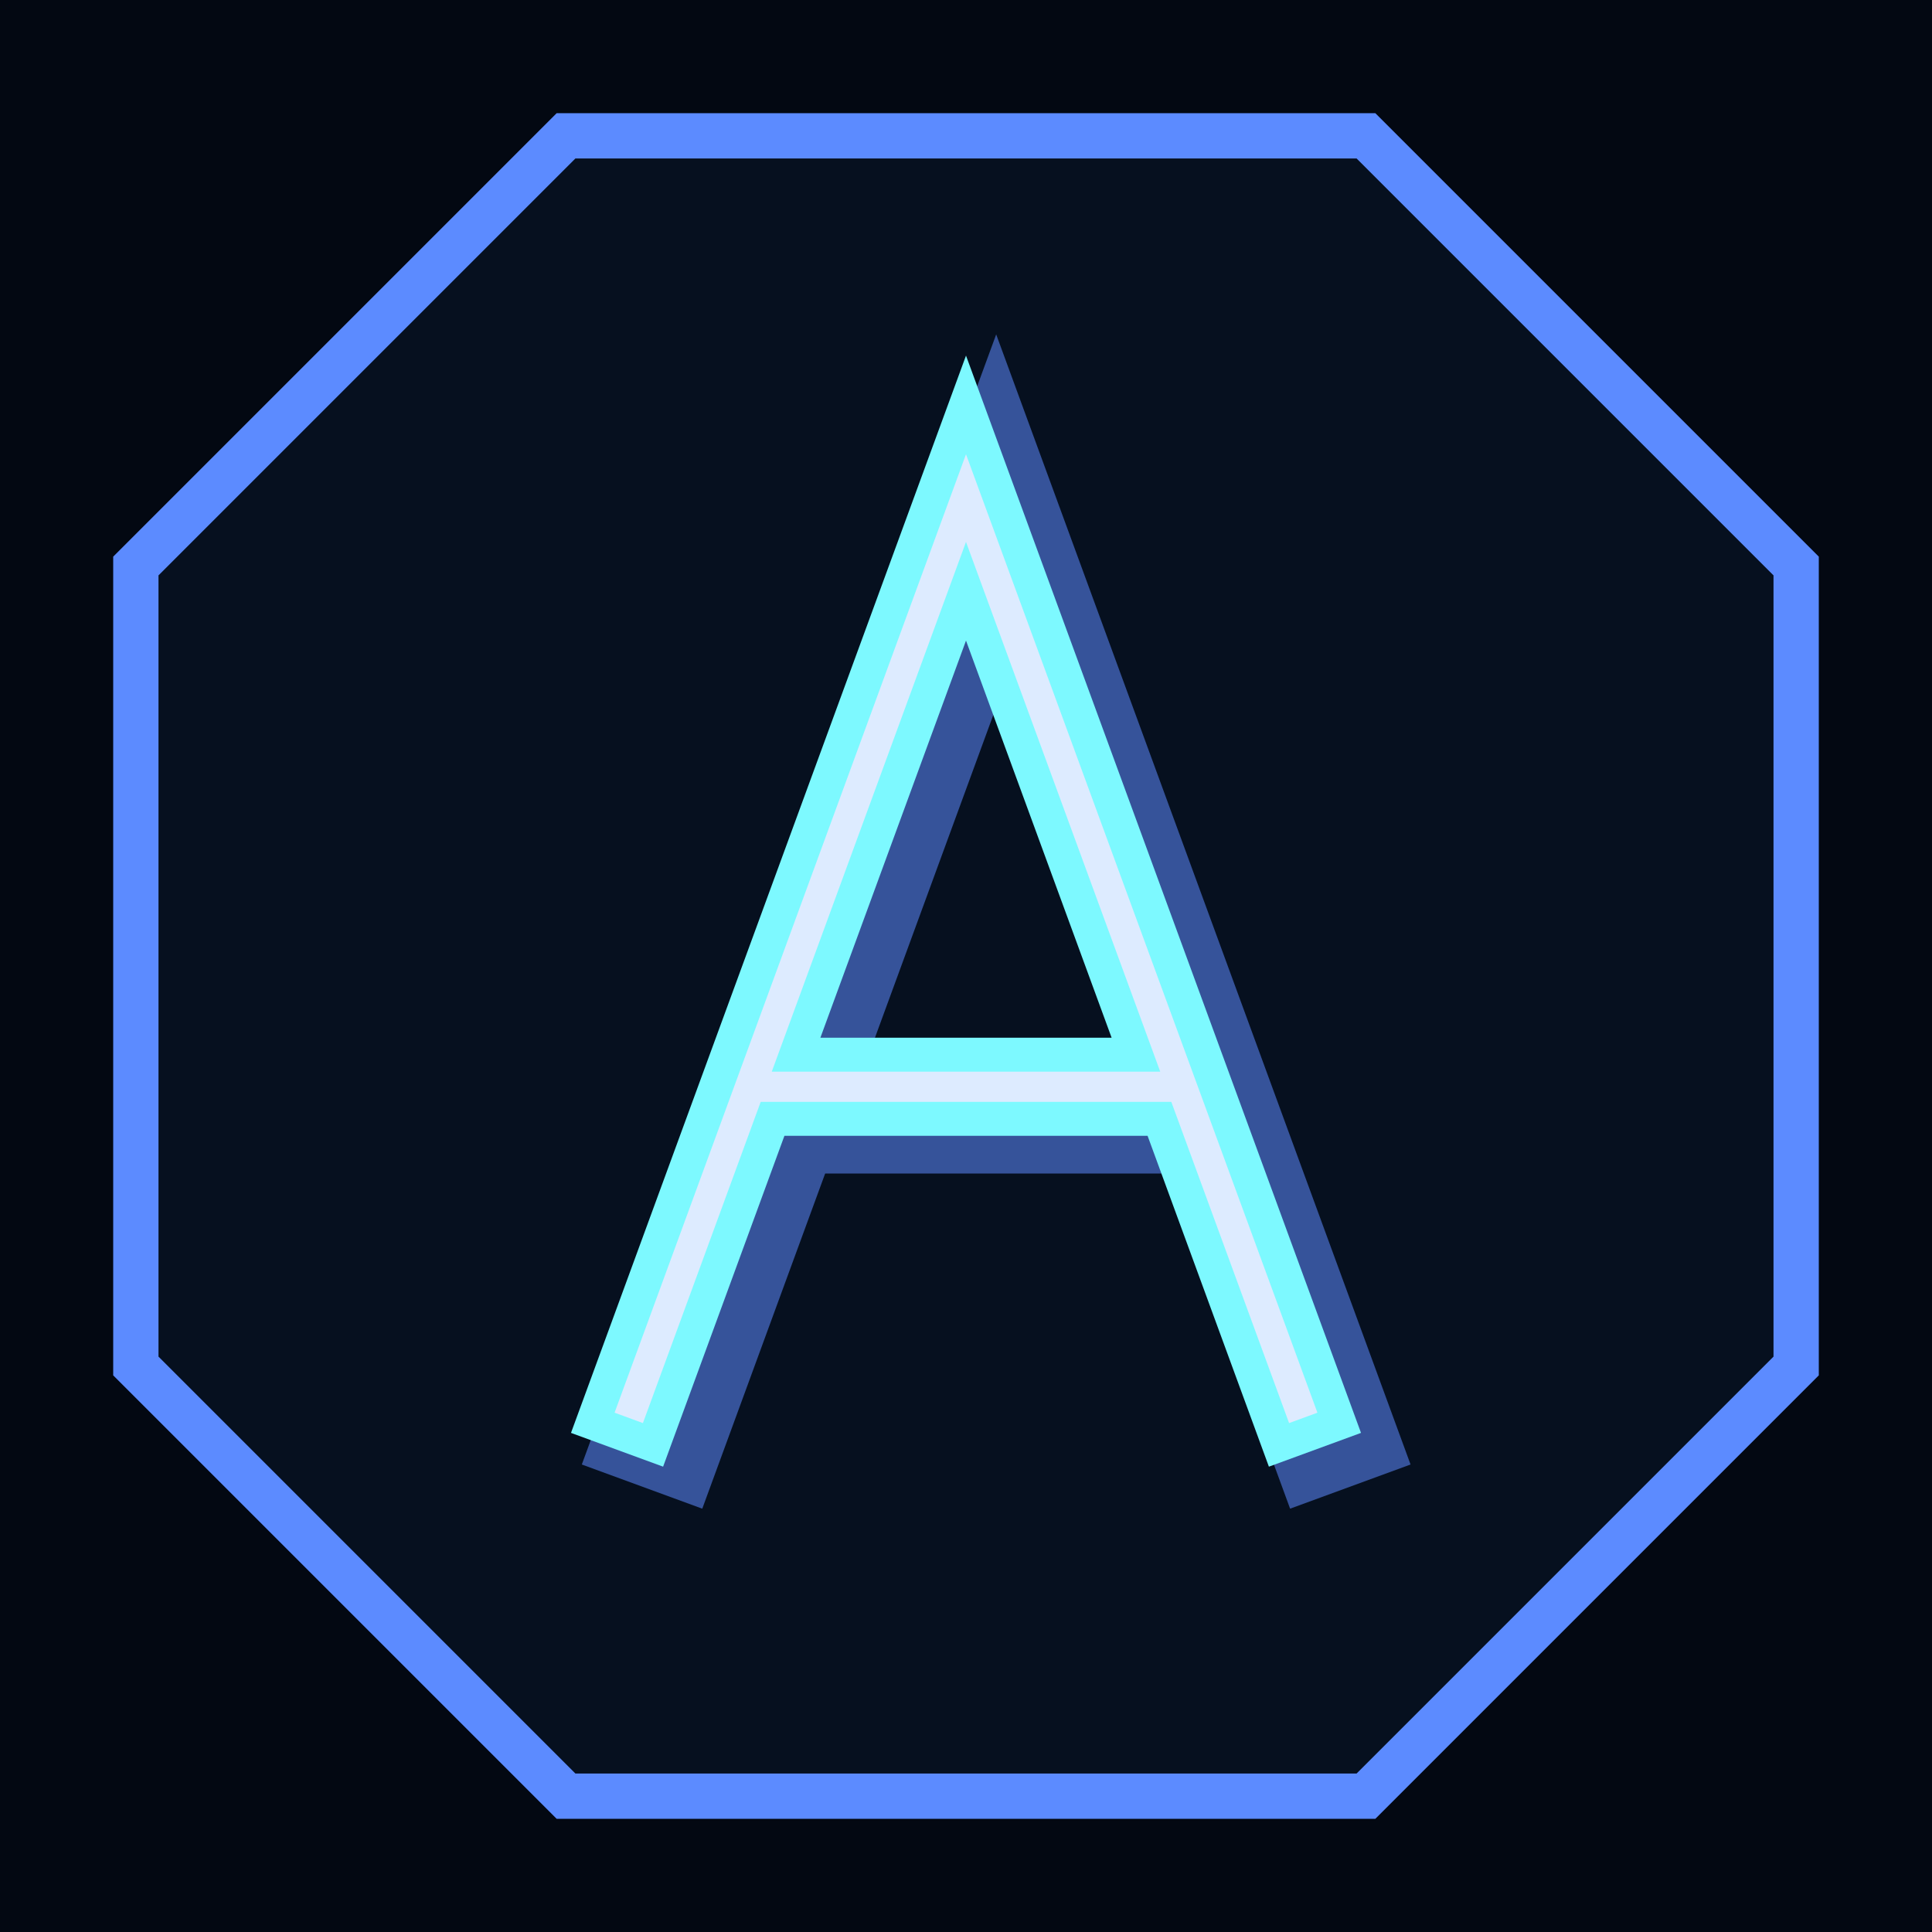
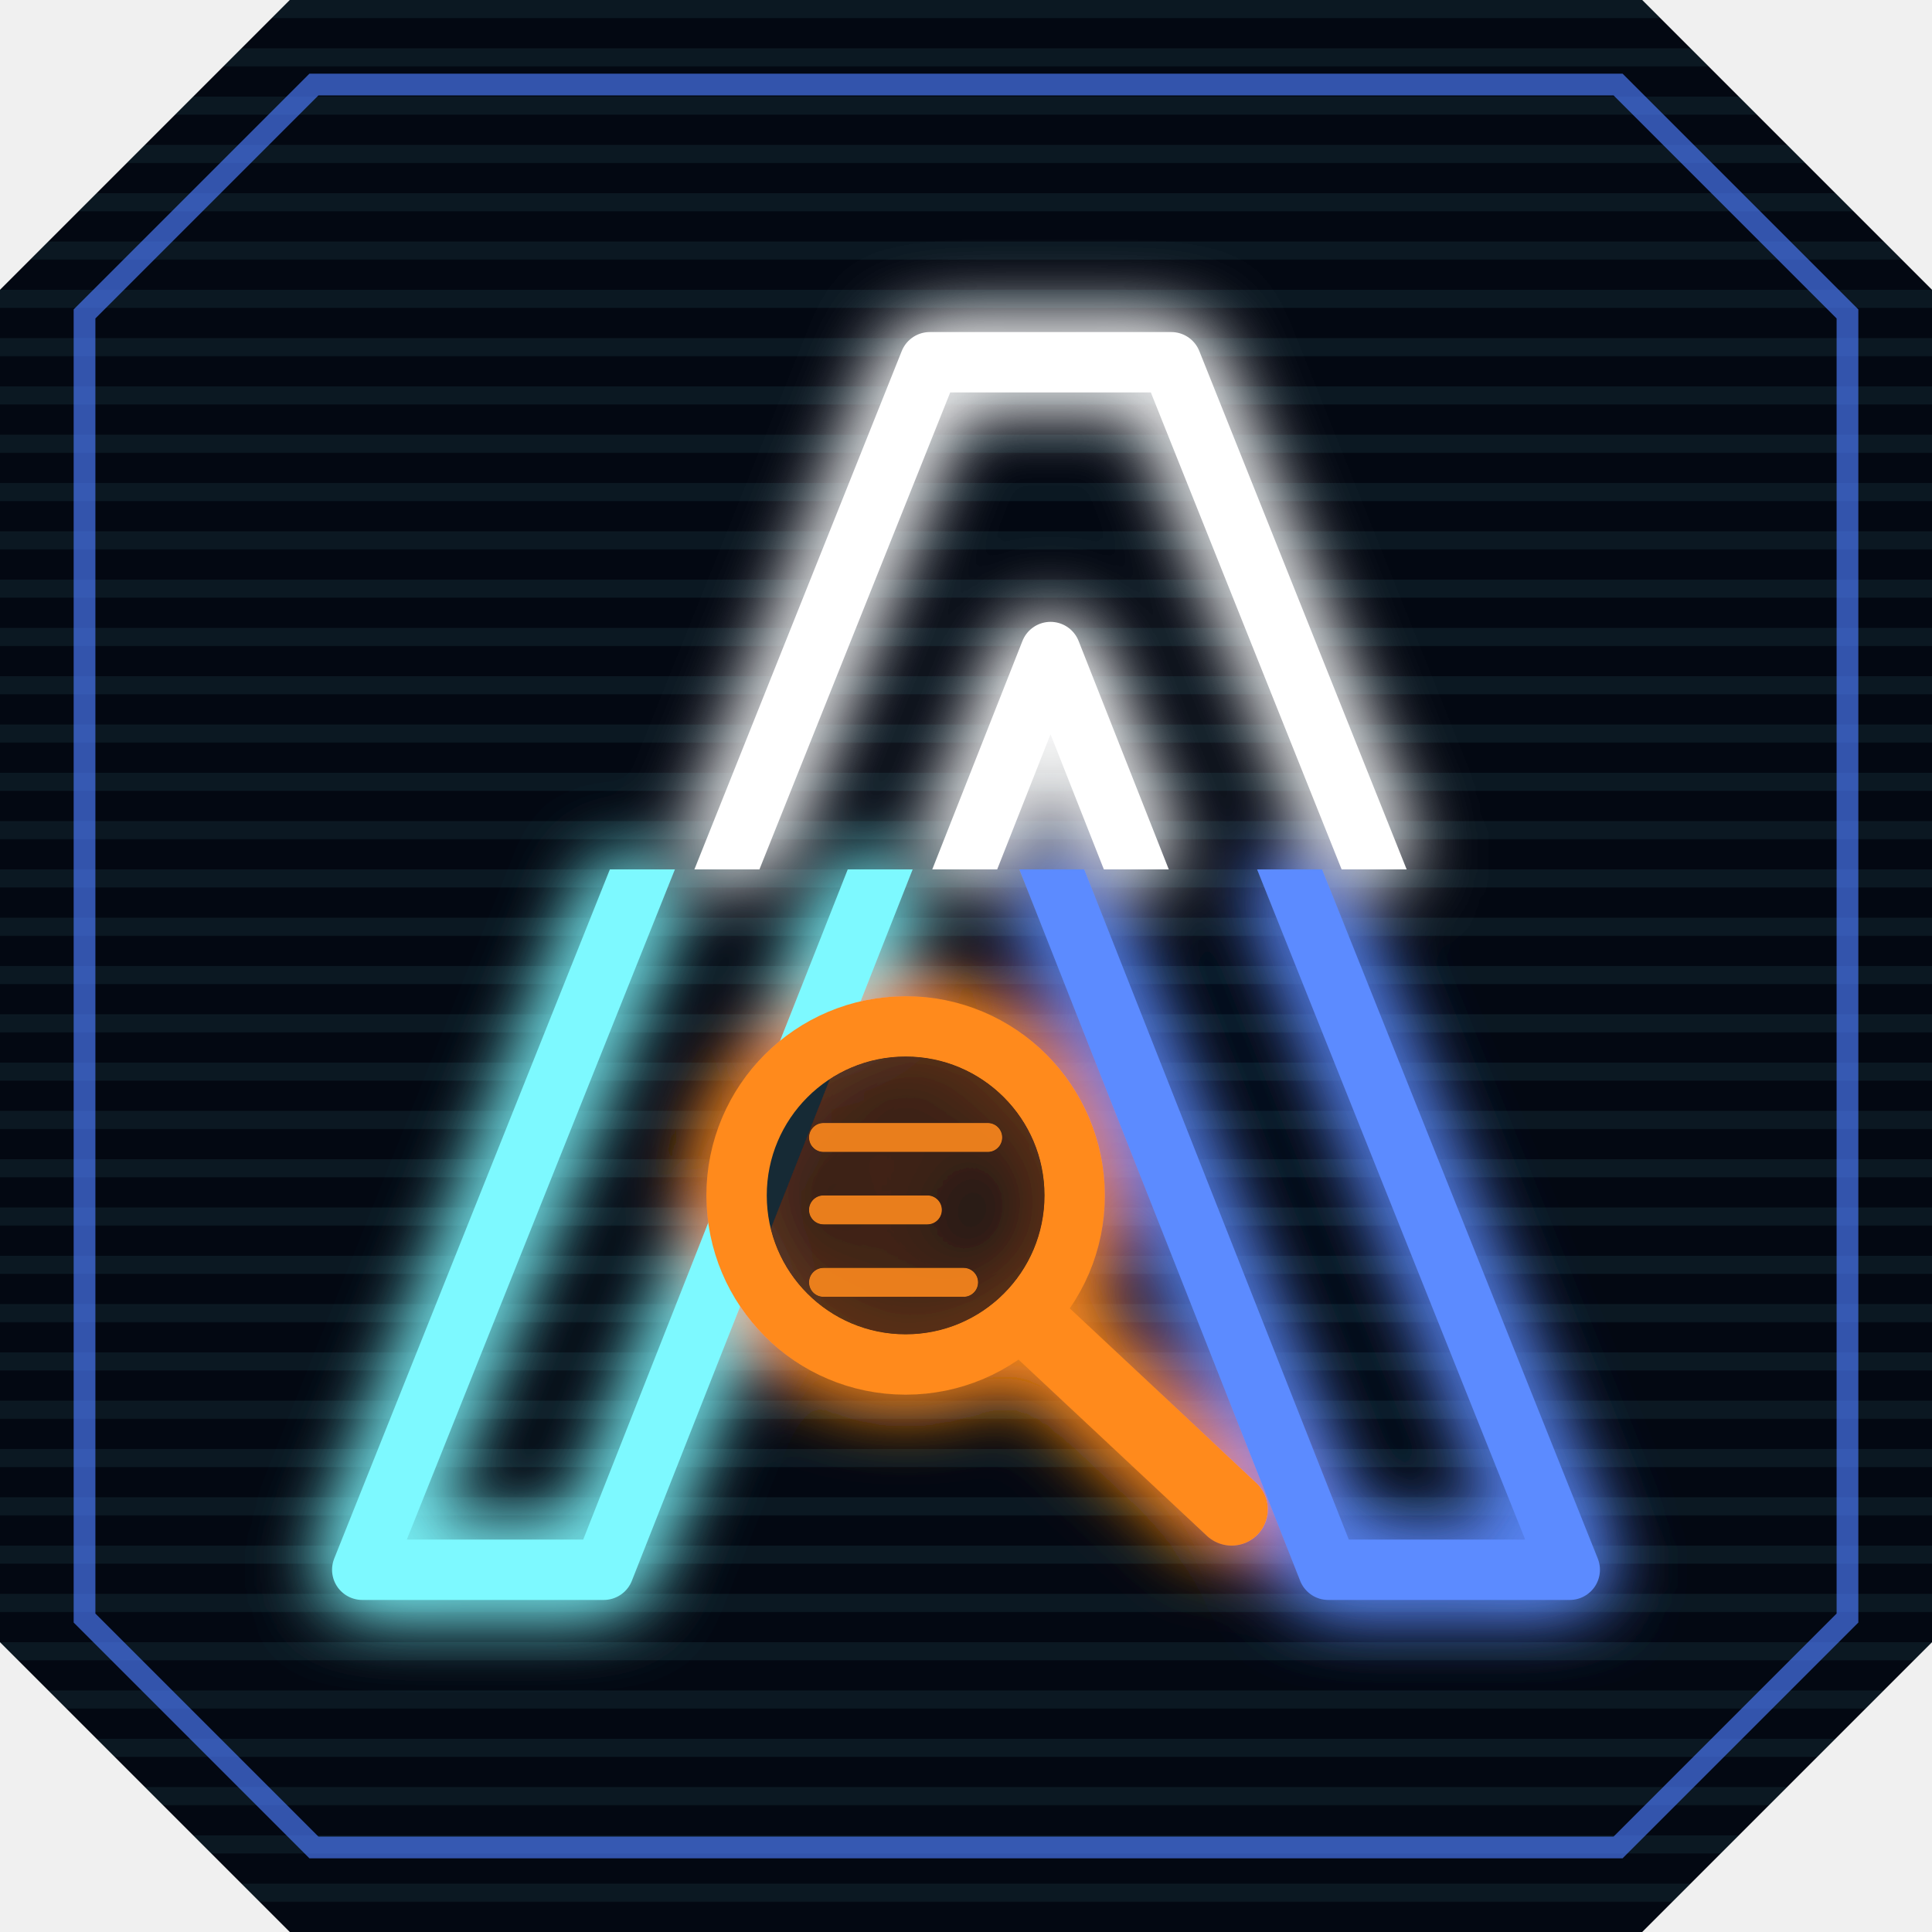
- <svg xmlns="http://www.w3.org/2000/svg" viewBox="0 0 512 512" role="img" aria-label="Logo provisoire d'une appli Aria : un A néon, sans élément orange">
-   <rect width="512" height="512" fill="#030812" />
-   <polygon points="150,36 362,36 476,150 476,362 362,476 150,476 36,362 36,150" fill="#06101f" stroke="#5c8bff" stroke-width="12" />
-   <path d="M168 372 L256 132 L344 372 M204 288 H308" fill="none" stroke="#5c8bff" stroke-width="34" stroke-linecap="square" opacity=".55" transform="translate(8 6)" />
-   <path d="M168 372 L256 132 L344 372 M204 288 H308" fill="none" stroke="#7df9ff" stroke-width="26" stroke-linecap="square" />
-   <path d="M168 372 L256 132 L344 372 M204 288 H308" fill="none" stroke="#ddebff" stroke-width="8" stroke-linecap="square" />
+ <svg xmlns="http://www.w3.org/2000/svg" viewBox="0 0 160 160" width="160" height="160">
+   <defs>
+     <pattern id="S" width="4" height="4" patternUnits="userSpaceOnUse">
+       <rect width="4" height="1.5" fill="#7DF9FF" opacity="0.07" />
+     </pattern>
+     <polygon id="A" points="30,130 70,30 90,30 130,130 110,130 80,54 50,130" />
+     <clipPath id="BL">
+       <rect x="0" y="72" width="80" height="90" />
+     </clipPath>
+     <clipPath id="BR">
+       <rect x="80" y="72" width="80" height="90" />
+     </clipPath>
+     <clipPath id="T">
+       <rect x="0" y="0" width="160" height="72" />
+     </clipPath>
+     <filter id="G" x="-40%" y="-40%" width="180%" height="180%">
+       <feGaussianBlur stdDeviation="3.2" result="b" />
+       <feMerge>
+         <feMergeNode in="b" />
+         <feMergeNode in="b" />
+         <feMergeNode in="SourceGraphic" />
+       </feMerge>
+     </filter>
+   </defs>
+   <polygon points="24,0 136,0 160,24 160,136 136,160 24,160 0,136 0,24" fill="#030812" />
+   <polygon points="24,0 136,0 160,24 160,136 136,160 24,160 0,136 0,24" fill="url(#S)" />
+   <polygon points="26,7 134,7 153,26 153,134 134,153 26,153 7,134 7,26" fill="none" stroke="#4D7CFF" stroke-width="1.8" opacity="0.65" />
+   <g filter="url(#G)" stroke-linejoin="round">
+     <g clip-path="url(#BL)" fill="none" stroke="#7DF9FF" stroke-width="5">
+       <use href="#A" />
+     </g>
+     <g clip-path="url(#BR)" fill="none" stroke="#5C8BFF" stroke-width="5">
+       <use href="#A" />
+     </g>
+     <g transform="translate(7,0)">
+       <g clip-path="url(#T)" fill="none" stroke="#FFFFFF" stroke-width="5">
+         <use href="#A" />
+       </g>
+     </g>
+     <g>
+       <line x1="86.5" y1="110.5" x2="102" y2="125" stroke="#FF8A1F" stroke-width="6" stroke-linecap="round" />
+       <circle cx="75" cy="99" r="14" fill="#030812" fill-opacity="0.85" stroke="#FF8A1F" stroke-width="5" />
+       <g fill="#FF8A1F" opacity="0.9">
+         <rect x="67" y="93" width="16" height="2.4" rx="1.2" />
+         <rect x="67" y="99" width="11" height="2.4" rx="1.2" />
+         <rect x="67" y="105" width="14" height="2.4" rx="1.2" />
+       </g>
+     </g>
+   </g>
</svg>
